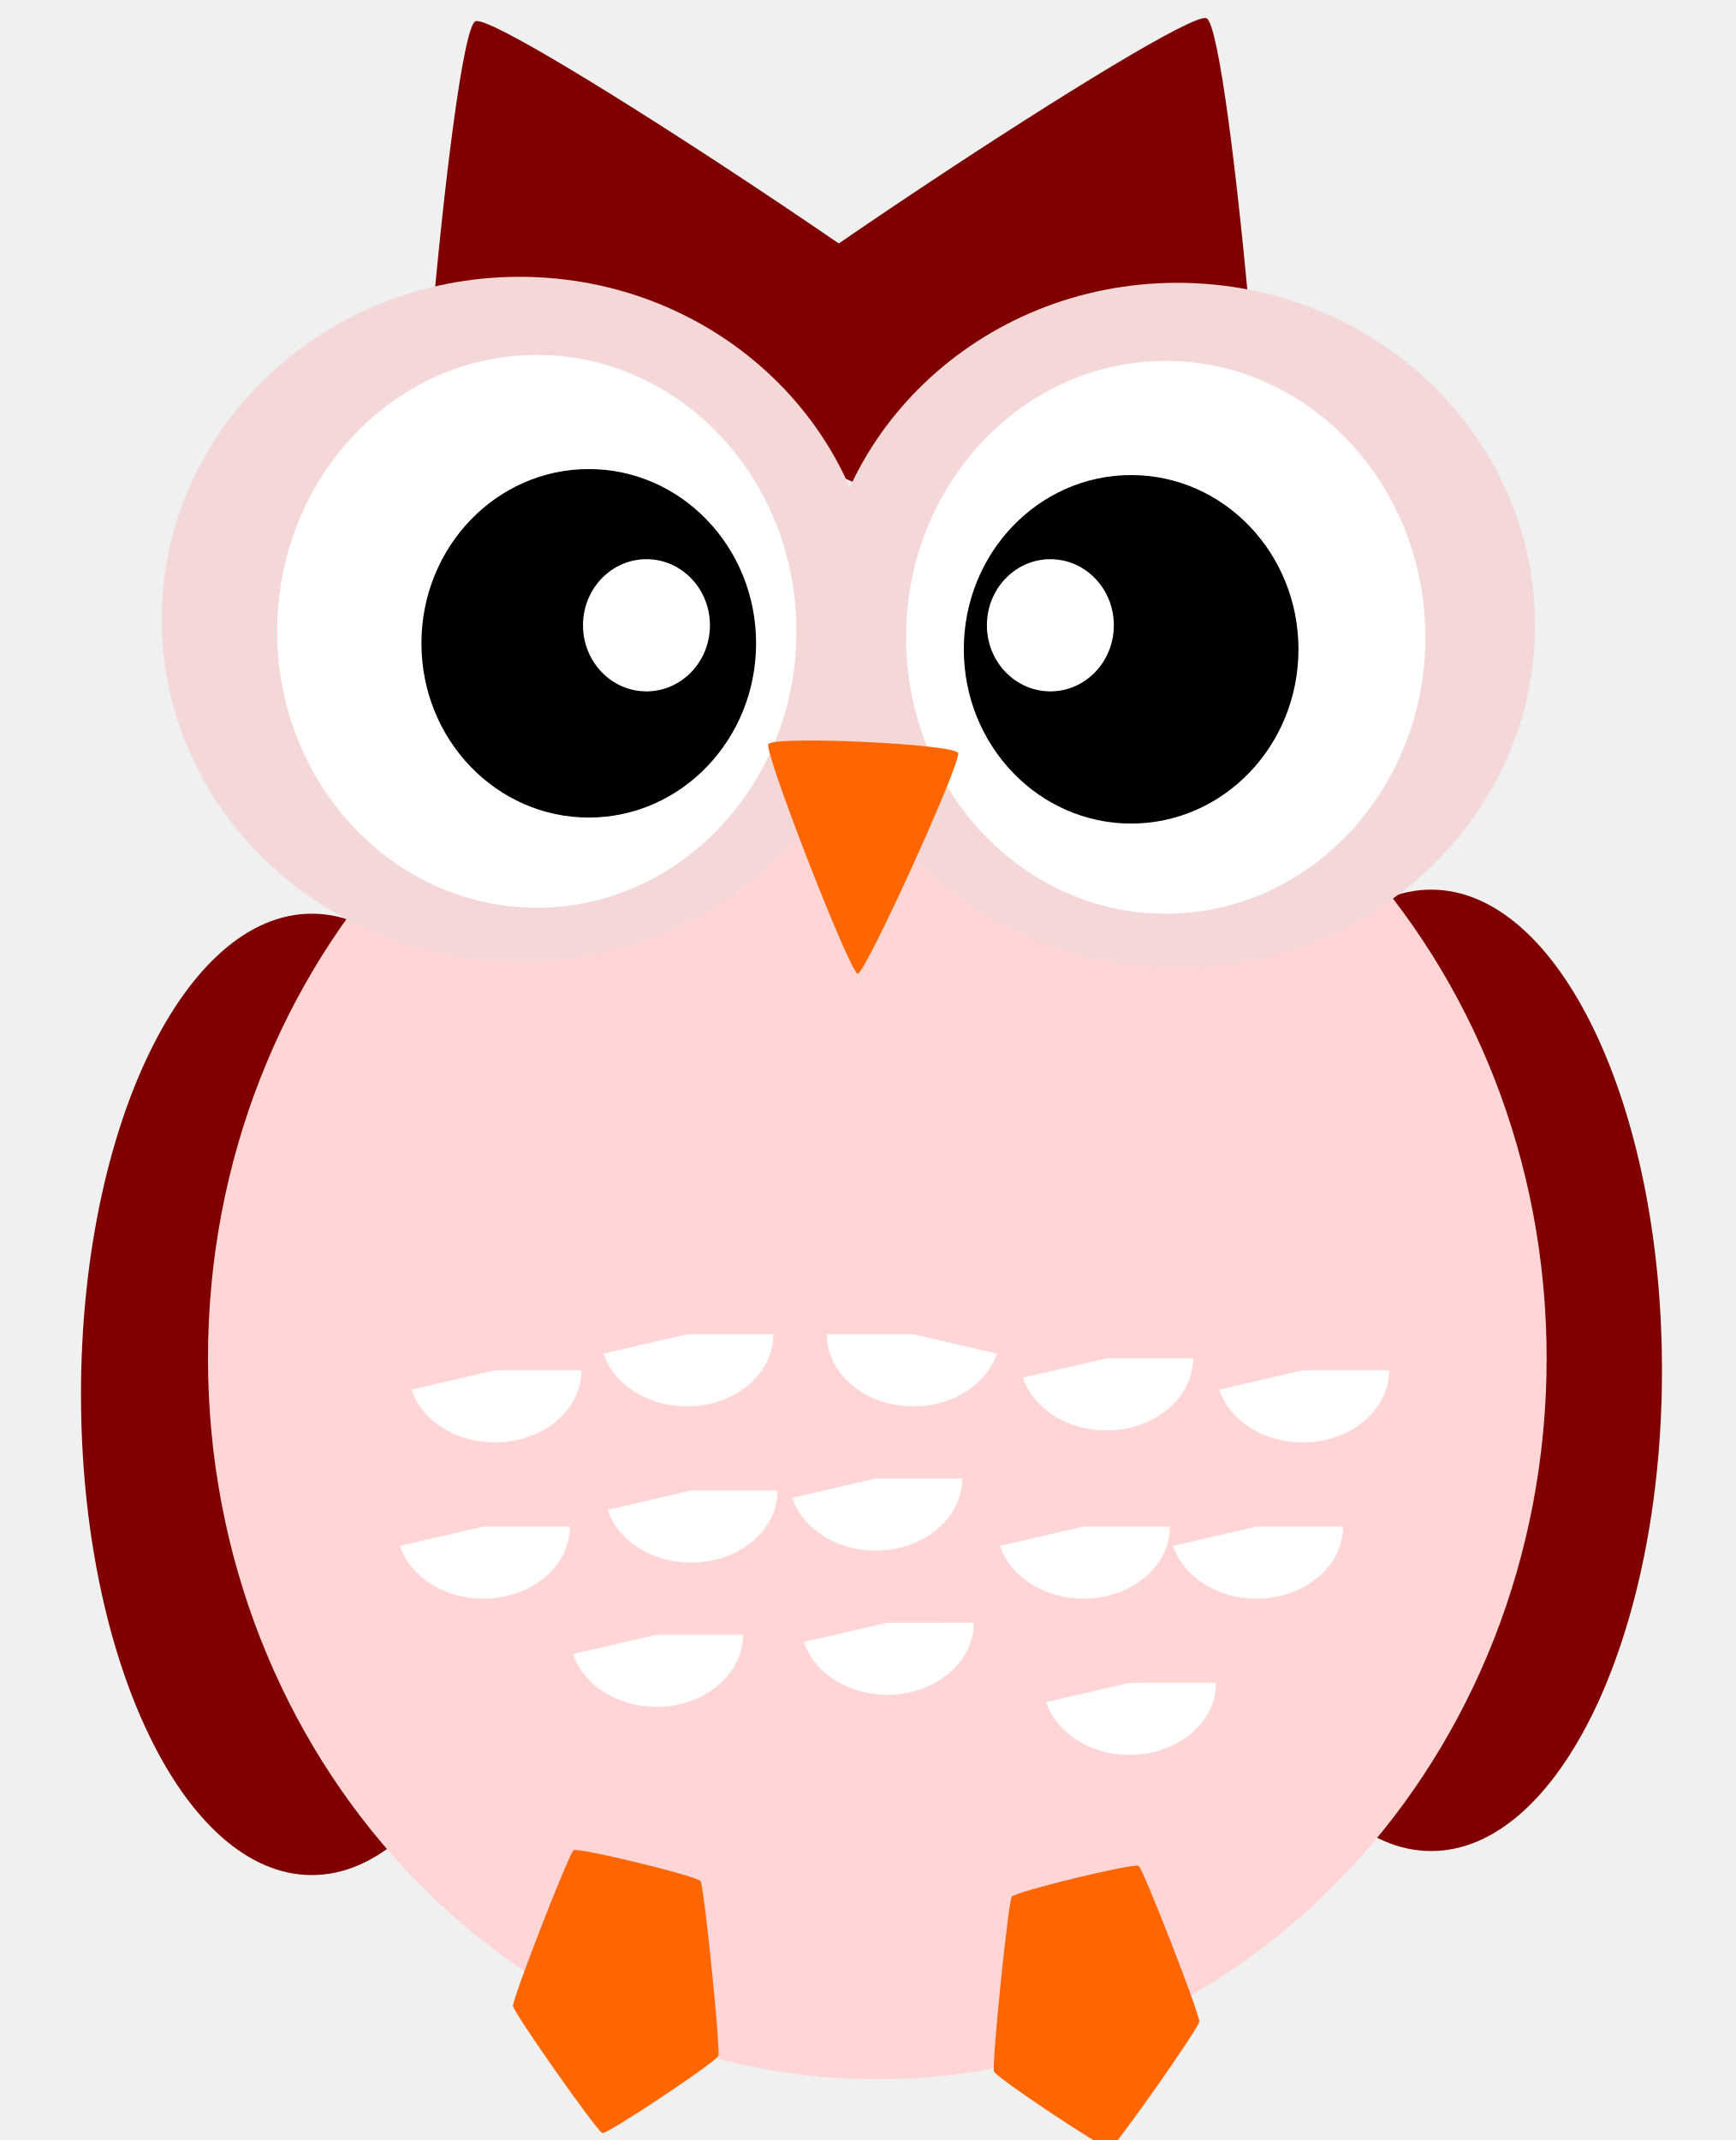
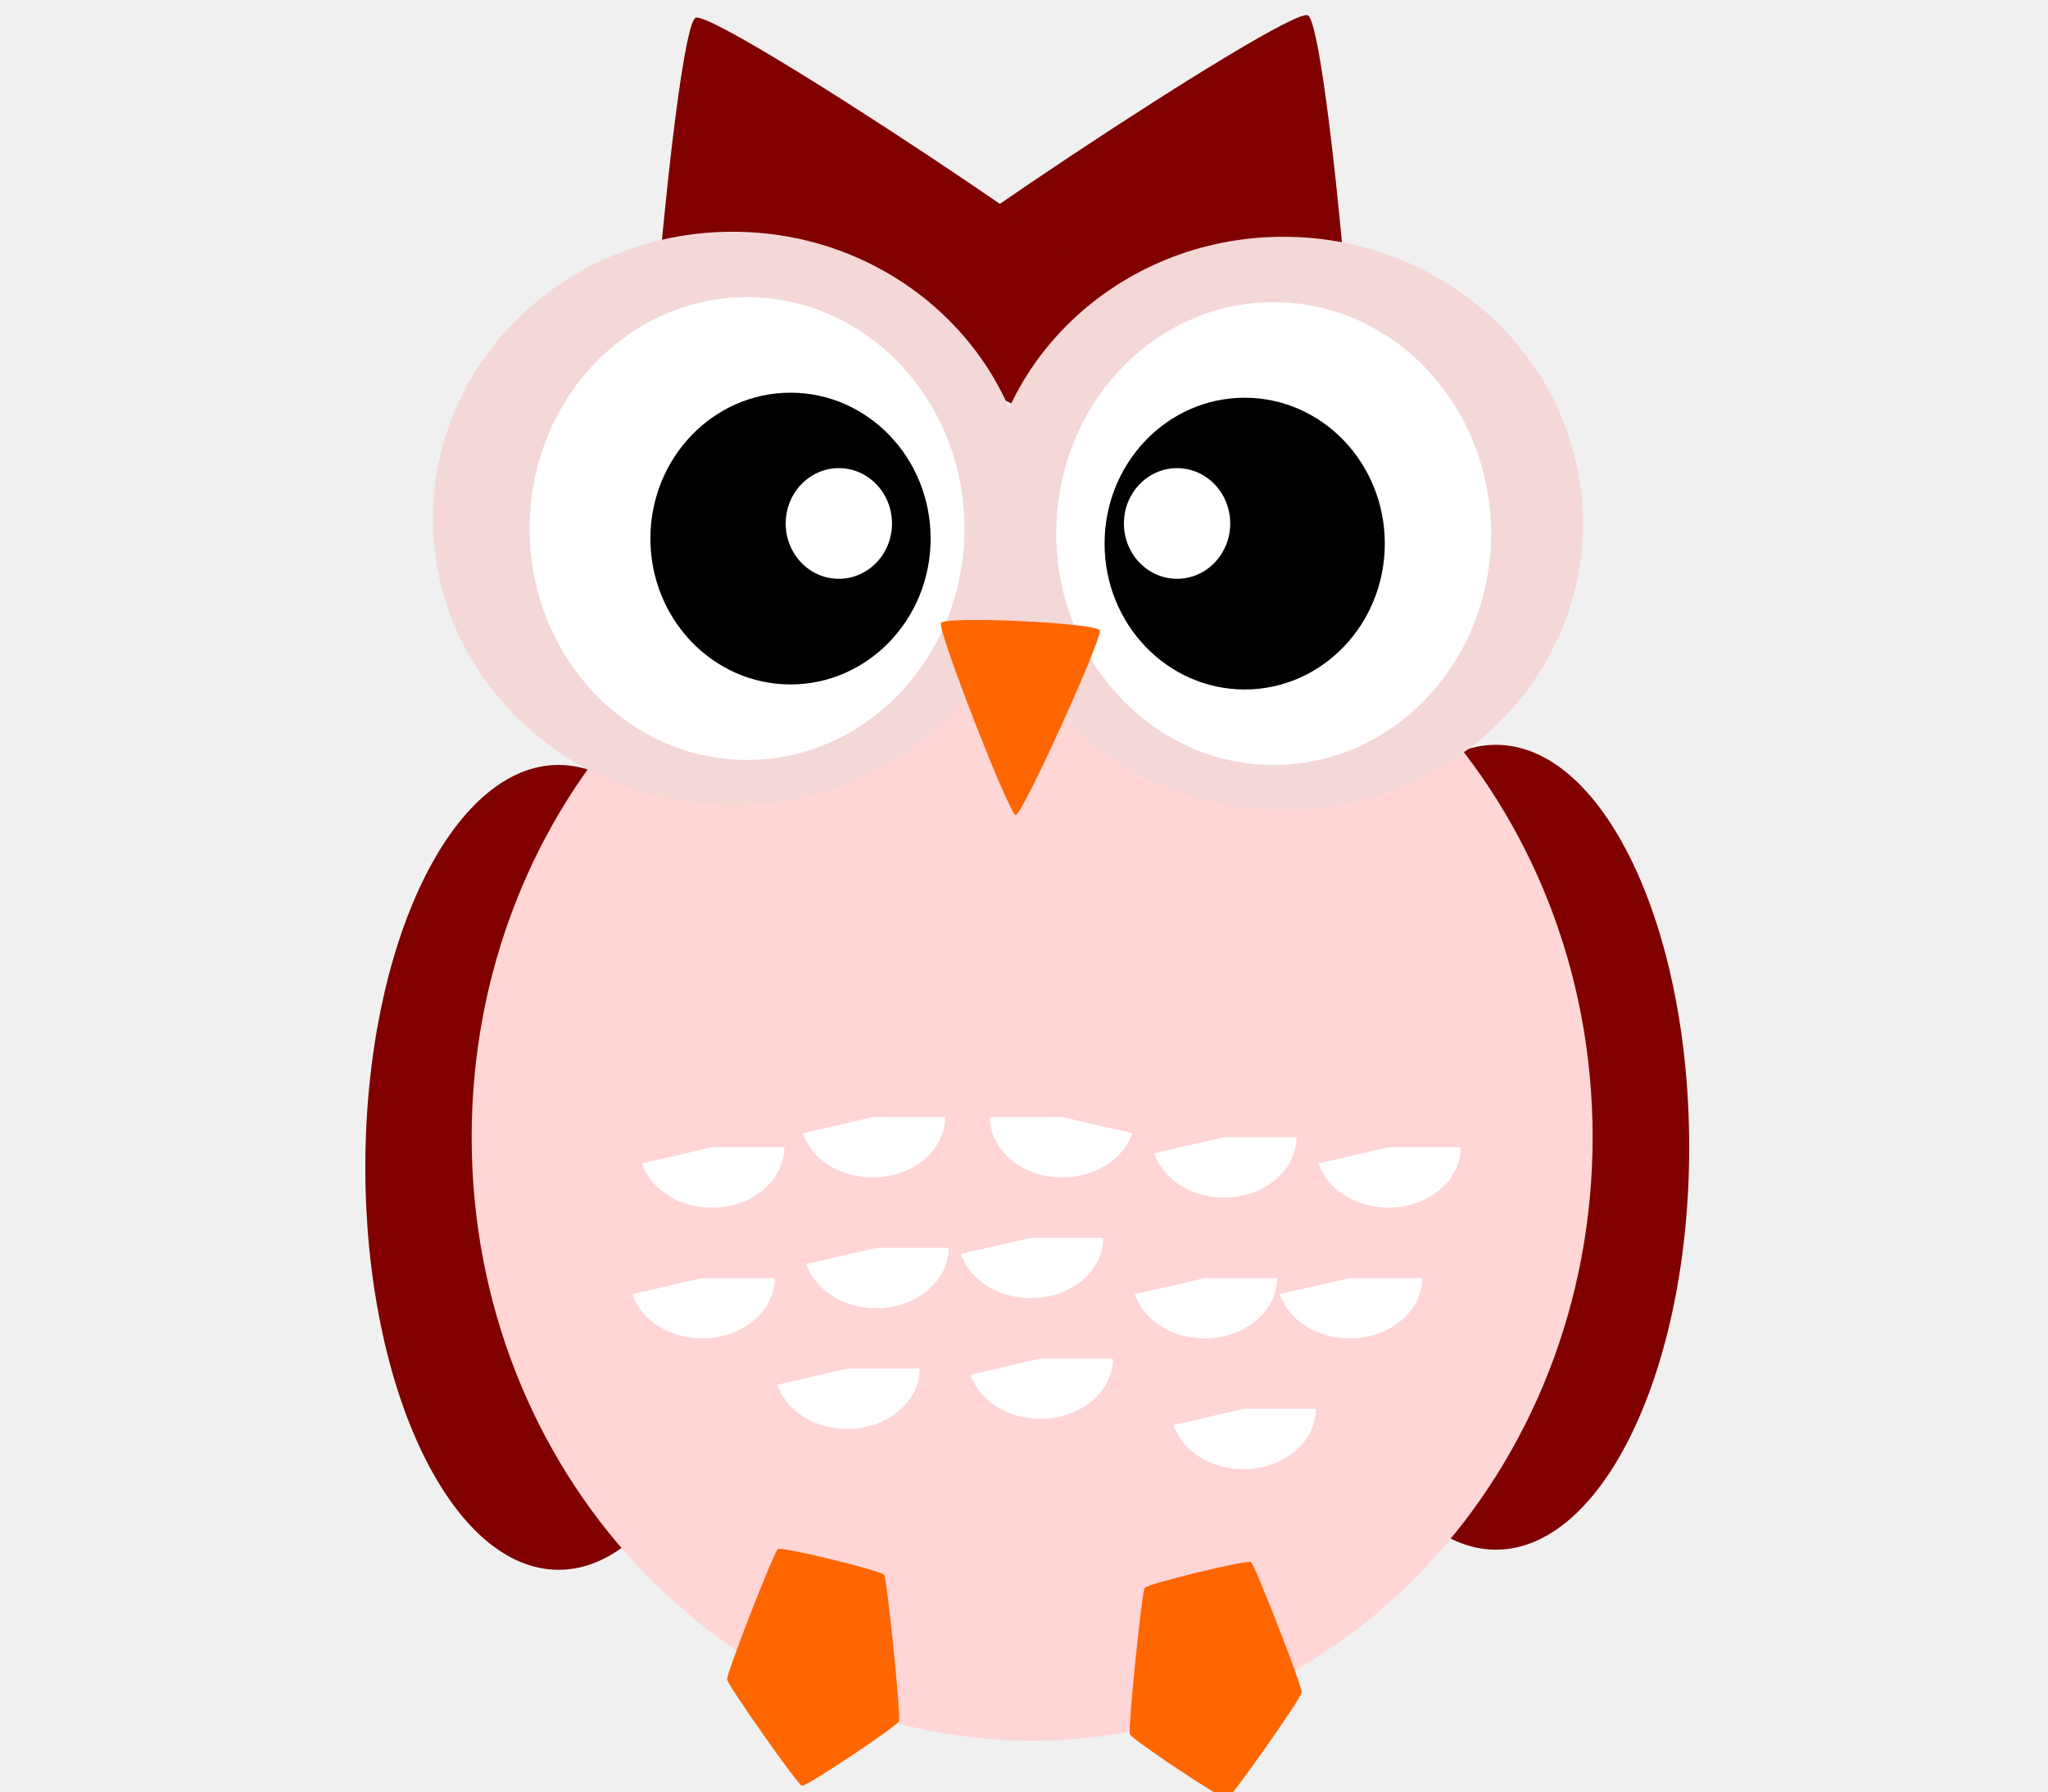
- <svg xmlns="http://www.w3.org/2000/svg" id="svg23697" viewBox="0 0 450 555" version="1.1" width="30">
+ <svg xmlns="http://www.w3.org/2000/svg" id="svg23697" viewBox="0 0 450 555" version="1.1" width="40" height="35">
  <g id="layer1" transform="translate(0 -497.36)">
    <g id="g5261" transform="matrix(1.4964 0 0 1.5583 -284.26 -32.92)">
      <path id="path5239-1" style="color:#000000;stroke-width:0;fill:#800000" d="m284 604.36c0 56.333-17.909 102-40 102s-40-45.667-40-102 17.909-102 40-102 40 45.667 40 102z" transform="matrix(1 0 0 .78431 194 94.353)" />
      <path id="path5239" style="color:#000000;stroke-width:0;fill:#800000" d="m284 604.36c0 56.333-17.909 102-40 102s-40-45.667-40-102 17.909-102 40-102 40 45.667 40 102z" transform="matrix(1 0 0 .78431 0 98.353)" />
      <g id="g5233" transform="matrix(1.0885 0 0 1 -286.61 -94)">
        <path id="path5213" style="color:#000000;stroke-width:0;fill:#800000" transform="matrix(.97971 .20041 -.20041 .97971 423.41 97.804)" d="m300 392.36c-2.91 3.048-101.19-20.851-102.37-24.895-1.185-4.044 68.651-77.206 72.746-76.21 4.095 0.996 32.537 98.057 29.627 101.11z" />
        <path id="path5213-6" style="color:#000000;stroke-width:0;fill:#800000" transform="matrix(-.97971 .20041 .20041 .97971 720.04 98.306)" d="m300 392.36c-2.91 3.048-101.19-20.851-102.37-24.895-1.185-4.044 68.651-77.206 72.746-76.21 4.095 0.996 32.537 98.057 29.627 101.11z" />
      </g>
      <path id="path5067" style="color:#000000;stroke-width:0;fill:#ffd5d5" d="m446 604.36c0 59.647-40.294 108-90 108s-90-48.353-90-108 40.294-108 90-108 90 48.353 90 108z" transform="matrix(1.2889 0 0 1.1111 -116.84 -105.15)" />
      <path id="path4923" style="color:#000000;stroke-width:0;fill:#f4d7d7" d="m228 542.36c0 56.333-34.474 102-77 102s-77-45.667-77-102 34.474-102 77-102 77 45.667 77 102z" transform="matrix(.80519 0 0 .55882 158.42 140.28)" />
      <path id="path4923-6" style="color:#000000;stroke-width:0;fill:#f4d7d7" d="m228 542.36c0 56.333-34.474 102-77 102s-77-45.667-77-102 34.474-102 77-102 77 45.667 77 102z" transform="matrix(.80519 0 0 .55882 272.42 141.28)" />
      <path id="path4923-0" style="color:#000000;stroke-width:0;fill:#ffffff" d="m228 542.36c0 56.333-34.474 102-77 102s-77-45.667-77-102 34.474-102 77-102 77 45.667 77 102z" transform="matrix(.58442 0 0 .45098 194.75 200.77)" />
      <path id="path4923-0-8" style="color:#000000;stroke-width:0;fill:#ffffff" d="m228 542.36c0 56.333-34.474 102-77 102s-77-45.667-77-102 34.474-102 77-102 77 45.667 77 102z" transform="matrix(.58442 0 0 .45098 303.75 201.77)" />
      <path id="path4923-0-0" style="color:#000000;stroke-width:0;fill:#000000" d="m228 542.36c0 56.333-34.474 102-77 102s-77-45.667-77-102 34.474-102 77-102 77 45.667 77 102z" transform="matrix(.37662 0 0 .28431 235.13 293.16)" />
      <path id="path4923-0-0-1" style="color:#000000;stroke-width:0;fill:#000000" d="m228 542.36c0 56.333-34.474 102-77 102s-77-45.667-77-102 34.474-102 77-102 77 45.667 77 102z" transform="matrix(.37662 0 0 .28431 329.13 294.16)" />
      <path id="path4923-0-0-2" style="color:#000000;stroke-width:0;fill:#ffffff" d="m228 542.36c0 56.333-34.474 102-77 102s-77-45.667-77-102 34.474-102 77-102 77 45.667 77 102z" transform="matrix(.14286 0 0 .10784 350.43 385.87)" />
      <path id="path4923-0-0-2-5" style="color:#000000;stroke-width:0;fill:#ffffff" d="m228 542.36c0 56.333-34.474 102-77 102s-77-45.667-77-102 34.474-102 77-102 77 45.667 77 102z" transform="matrix(.14286 0 0 .10784 280.43 385.87)" />
      <path id="path5065" style="color:#000000;stroke-width:0;fill:#ff6600" d="m356 458.36c1.109 2.079-28.789 50.06-31.144 49.981-2.354-0.079-28.959-49.962-27.713-51.962 1.246-1.999 57.748-0.098 58.856 1.981z" transform="matrix(.55879 0 0 .73489 157.08 128.77)" />
      <path id="path5069" style="color:#000000;stroke-width:0;fill:#ffffff" d="m324 562.36c0 6.627-6.716 12-15 12-6.738 0-12.649-3.594-14.453-8.788l14.45-3.21z" />
      <path id="path5069-0" style="color:#000000;stroke-width:0;fill:#ffffff" transform="matrix(-1 0 0 1 657.27 0)" d="m324 562.36c0 6.627-6.716 12-15 12-6.738 0-12.649-3.594-14.453-8.788l14.45-3.21z" />
      <path id="path5069-9" style="color:#000000;stroke-width:0;fill:#ffffff" transform="translate(72.726 4)" d="m324 562.36c0 6.627-6.716 12-15 12-6.738 0-12.649-3.594-14.453-8.788l14.45-3.21z" />
      <path id="path5069-4" style="color:#000000;stroke-width:0;fill:#ffffff" transform="translate(.72638 26)" d="m324 562.36c0 6.627-6.716 12-15 12-6.738 0-12.649-3.594-14.453-8.788l14.45-3.21z" />
      <path id="path5069-7" style="color:#000000;stroke-width:0;fill:#ffffff" transform="translate(68.726 32)" d="m324 562.36c0 6.627-6.716 12-15 12-6.738 0-12.649-3.594-14.453-8.788l14.45-3.21z" />
      <path id="path5069-8" style="color:#000000;stroke-width:0;fill:#ffffff" transform="translate(32.726 24)" d="m324 562.36c0 6.627-6.716 12-15 12-6.738 0-12.649-3.594-14.453-8.788l14.45-3.21z" />
      <path id="path5069-3" style="color:#000000;stroke-width:0;fill:#ffffff" transform="translate(-5.2736 50)" d="m324 562.36c0 6.627-6.716 12-15 12-6.738 0-12.649-3.594-14.453-8.788l14.45-3.21z" />
      <path id="path5069-5" style="color:#000000;stroke-width:0;fill:#ffffff" transform="translate(34.726 48)" d="m324 562.36c0 6.627-6.716 12-15 12-6.738 0-12.649-3.594-14.453-8.788l14.45-3.21z" />
      <path id="path5069-1" style="color:#000000;stroke-width:0;fill:#ffffff" transform="translate(76.726 58)" d="m324 562.36c0 6.627-6.716 12-15 12-6.738 0-12.649-3.594-14.453-8.788l14.45-3.21z" />
      <path id="path5065-2" style="color:#000000;stroke-width:0;fill:#ff6600" d="m356 458.36c0.752 1.411-4.403 38.436-5.513 39.587-1.109 1.151-37.916 7.689-39.353 6.99-1.438-0.699-19.03-33.684-18.809-35.267 0.221-1.583 26.155-28.507 27.729-28.787 1.574-0.28 35.194 16.065 35.946 17.476z" transform="matrix(.55879 0 0 -.73489 115.52 1019.3)" />
      <path id="path5065-2-0" style="color:#000000;stroke-width:0;fill:#ff6600" d="m356 458.36c0.752 1.411-4.403 38.436-5.513 39.587-1.109 1.151-37.916 7.689-39.353 6.99-1.438-0.699-19.03-33.684-18.809-35.267 0.221-1.583 26.155-28.507 27.729-28.787 1.574-0.28 35.194 16.065 35.946 17.476z" transform="matrix(-.55879 0 0 -.73489 561.16 1021.9)" />
      <path id="path5069-1-1" style="color:#000000;stroke-width:0;fill:#ffffff" transform="translate(-33.274 6)" d="m324 562.36c0 6.627-6.716 12-15 12-6.738 0-12.649-3.594-14.453-8.788l14.45-3.21z" />
      <path id="path5069-1-6" style="color:#000000;stroke-width:0;fill:#ffffff" transform="translate(-35.274 32)" d="m324 562.36c0 6.627-6.716 12-15 12-6.738 0-12.649-3.594-14.453-8.788l14.45-3.21z" />
      <path id="path5069-1-4" style="color:#000000;stroke-width:0;fill:#ffffff" transform="translate(106.73 6)" d="m324 562.36c0 6.627-6.716 12-15 12-6.738 0-12.649-3.594-14.453-8.788l14.45-3.21z" />
      <path id="path5069-1-0" style="color:#000000;stroke-width:0;fill:#ffffff" transform="translate(98.726 32)" d="m324 562.36c0 6.627-6.716 12-15 12-6.738 0-12.649-3.594-14.453-8.788l14.45-3.21z" />
    </g>
  </g>
</svg>
